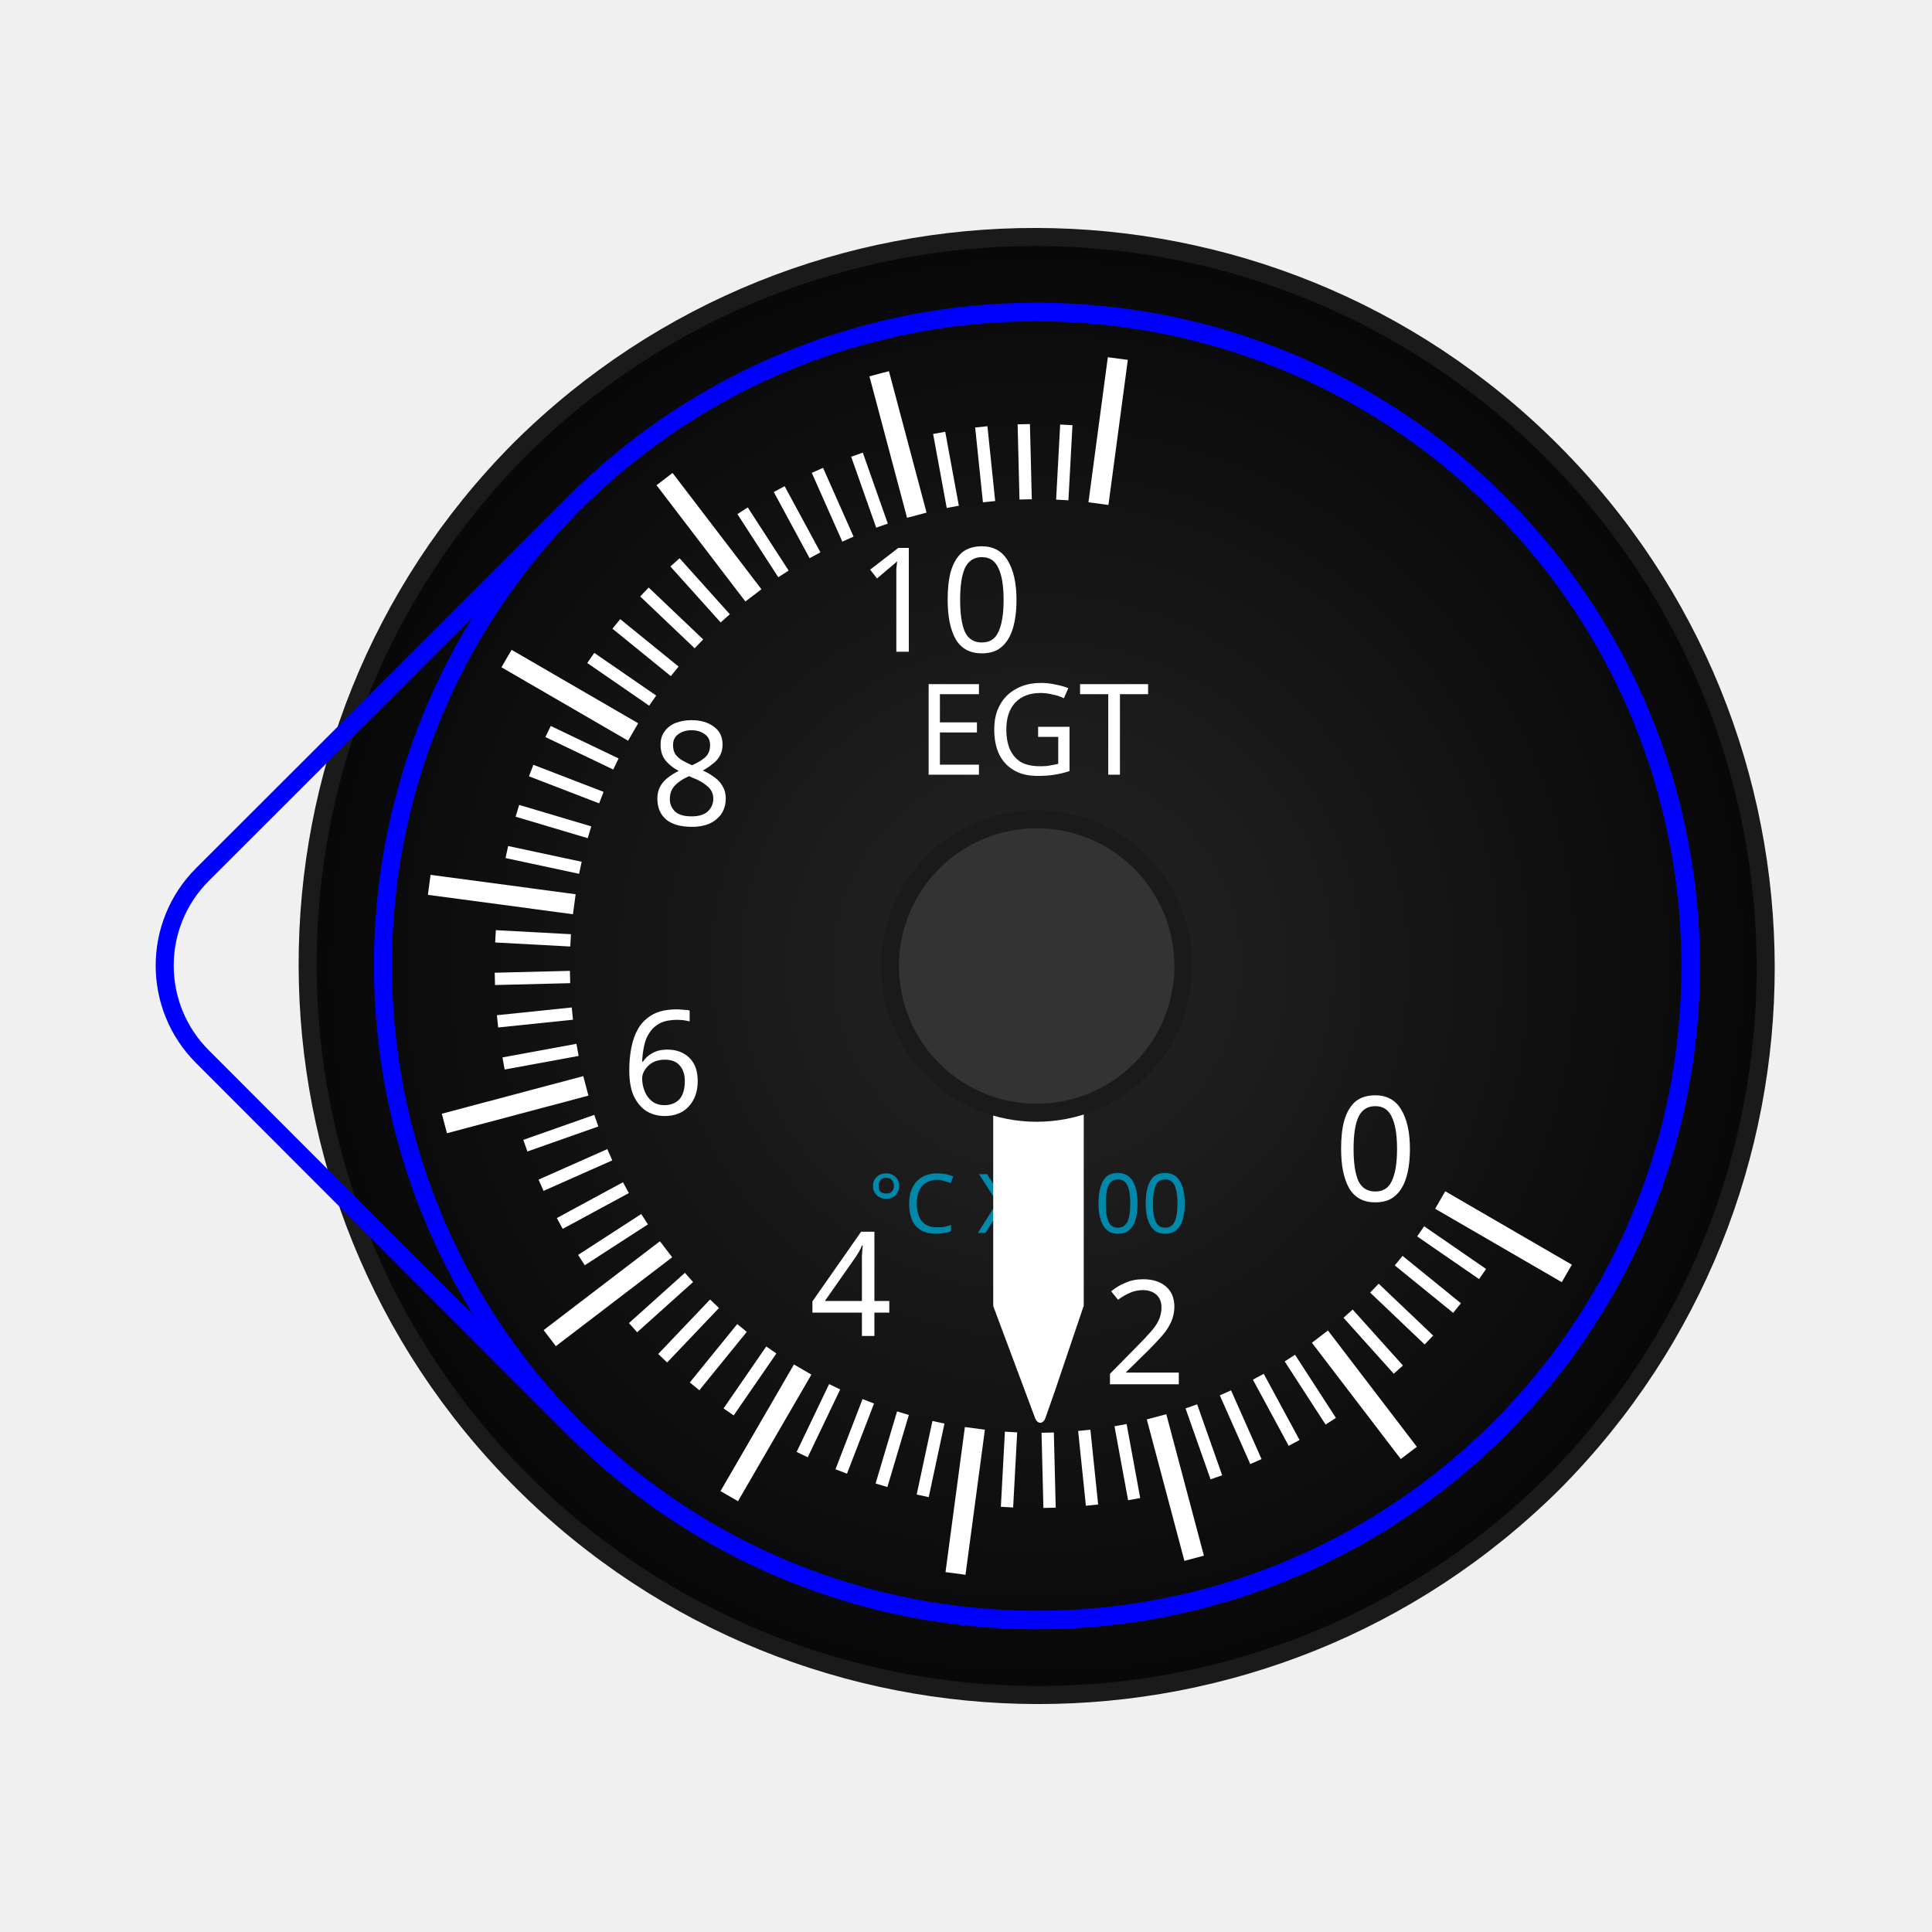
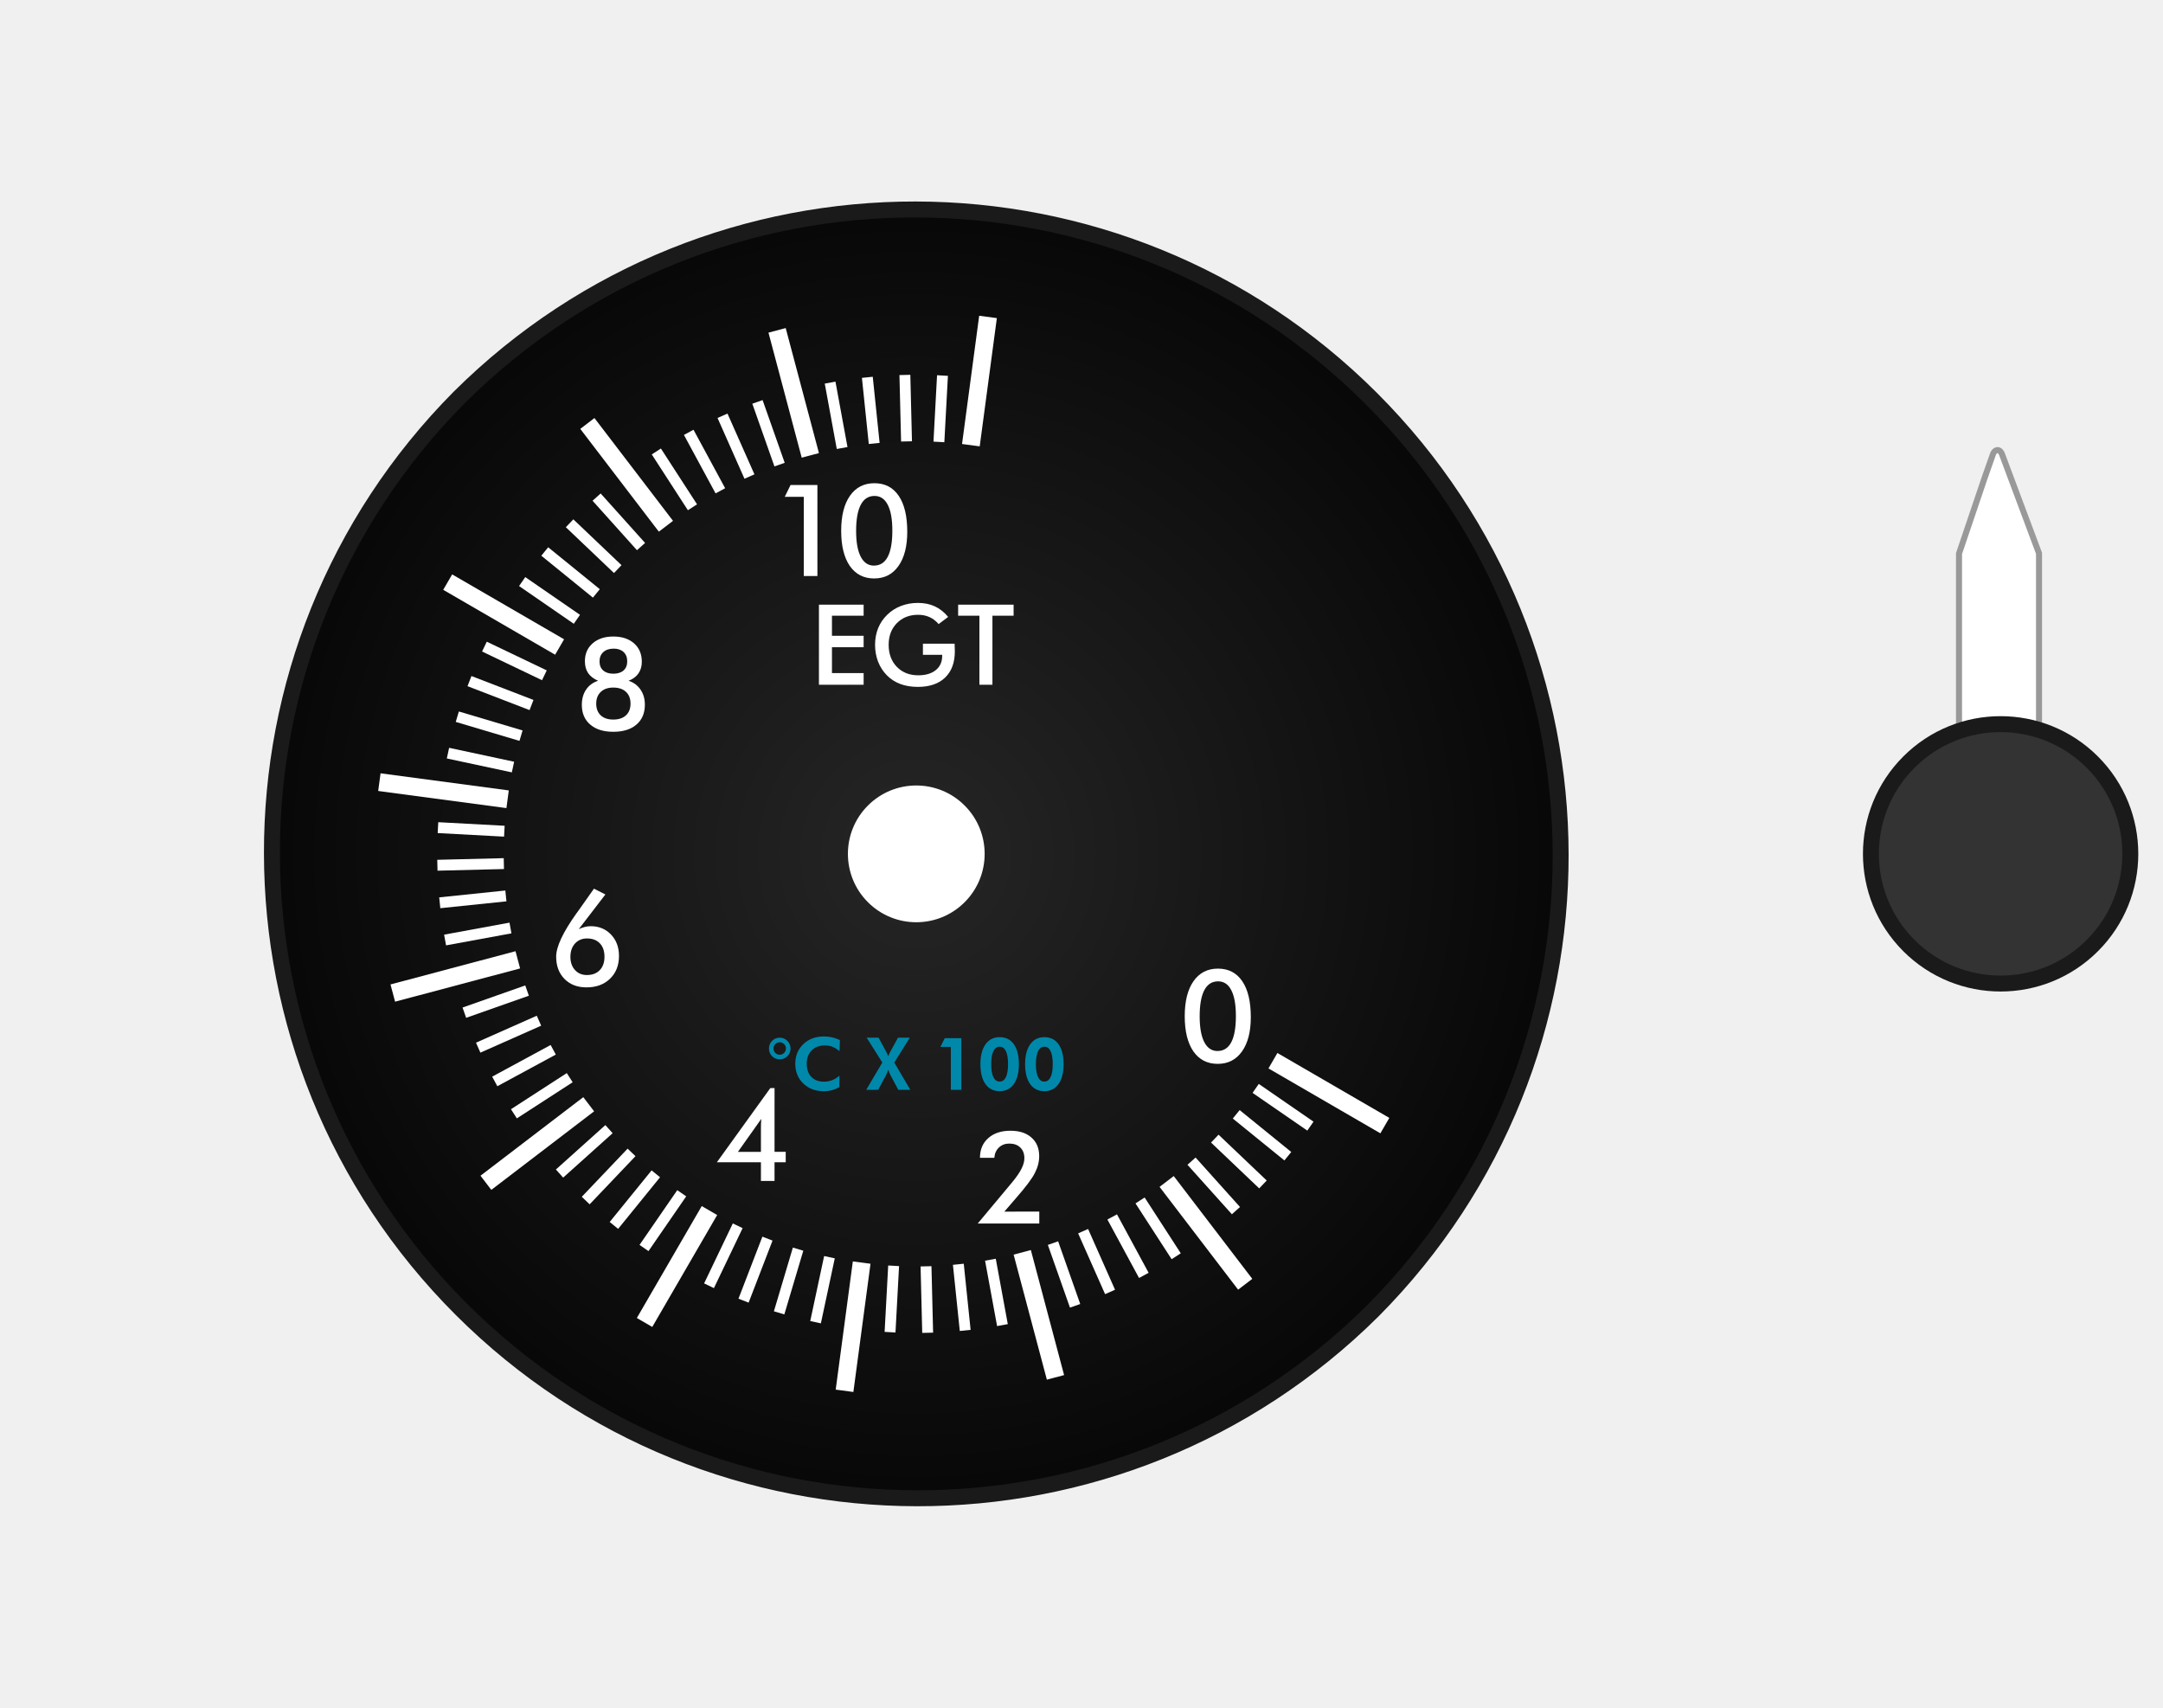
- <svg xmlns="http://www.w3.org/2000/svg" xmlns:xlink="http://www.w3.org/1999/xlink" width="75mm" height="75mm" viewBox="0 0 75 75" version="1.1" id="svg1">
+ <svg xmlns="http://www.w3.org/2000/svg" xmlns:xlink="http://www.w3.org/1999/xlink" width="95mm" height="75mm" viewBox="0 0 95 75" version="1.1" id="svg1">
  <defs id="defs1">
    <radialGradient xlink:href="#linearGradient142" id="radialGradient491" gradientUnits="userSpaceOnUse" gradientTransform="matrix(0.7876298,0.7876298,-0.7876298,0.7876298,1053.703,-311.9939)" cx="-294.098" cy="892.787" fx="-294.098" fy="892.787" r="25.819" />
    <linearGradient id="linearGradient142">
      <stop style="stop-color:#262626;stop-opacity:1;" offset="0" id="stop141" />
      <stop style="stop-color:#070707;stop-opacity:1;" offset="1" id="stop142" />
    </linearGradient>
  </defs>
  <g id="layer1" transform="translate(-78.6339,-122.0513)">
    <g id="g9621">
      <path d="m 98.817,139.491 a 28.37,28.37 0 0 0 40.121,40.121 28.37,28.37 0 0 0 -40.121,-40.121 z" style="font-variation-settings:normal;display:inline;vector-effect:none;fill:url(#radialGradient491);fill-opacity:1;stroke:#1a1a1a;stroke-width:0.7;stroke-linecap:butt;stroke-linejoin:miter;stroke-miterlimit:4;stroke-dasharray:none;stroke-dashoffset:0;stroke-opacity:1;-inkscape-stroke:none;stop-color:#000000" id="path324" />
      <path d="m 116.754,157.428 a 3.003,3.003 0 0 0 4.247,4.247 3.003,3.003 0 0 0 -4.247,-4.247 z" style="font-variation-settings:normal;display:inline;vector-effect:none;fill:#ffffff;fill-opacity:1;stroke:none;stroke-width:0.7;stroke-linecap:butt;stroke-linejoin:miter;stroke-miterlimit:4;stroke-dasharray:none;stroke-dashoffset:0;stroke-opacity:1;-inkscape-stroke:none;stop-color:#000000" id="path9517" />
    </g>
-     <path d="m 86.494,155.998 14.423,-14.408 a 25.4,25.4 0 1 1 -0.01,35.911 L 86.49,163.069 a 5,5 0 0 1 0.004,-7.071 z" style="font-variation-settings:normal;display:inline;vector-effect:none;fill:none;fill-opacity:1;stroke:#0000ff;stroke-width:0.7;stroke-linecap:butt;stroke-linejoin:miter;stroke-miterlimit:4;stroke-dasharray:none;stroke-dashoffset:0;stroke-opacity:1;-inkscape-stroke:none;stop-color:#000000" id="path325" />
-     <path d="m 100.917,141.591 a 25.4,25.4 0 0 0 35.921,35.921 25.4,25.4 0 0 0 -35.921,-35.921 z" style="font-variation-settings:normal;display:inline;vector-effect:none;fill:none;fill-opacity:1;stroke:#0000ff;stroke-width:0.7;stroke-linecap:butt;stroke-linejoin:miter;stroke-miterlimit:4;stroke-dasharray:none;stroke-dashoffset:0;stroke-opacity:1;-inkscape-stroke:none;stop-color:#000000" id="path326" />
-     <text xml:space="preserve" style="font-size:3.203px;line-height:1;font-family:sans-serif;-inkscape-font-specification:'sans-serif, Normal';display:inline;fill:#0088aa;fill-opacity:1;stroke-width:0.265" x="112.352" y="169.913" id="text284-0">
-       <tspan style="font-style:normal;font-variant:normal;font-weight:normal;font-stretch:normal;font-size:3.203px;font-family:'Futura Hv BT';-inkscape-font-specification:'Futura Hv BT';fill:#0088aa;fill-opacity:1;stroke-width:0.265" x="112.352" y="169.913" id="tspan284-9">°C X 100</tspan>
-     </text>
-     <g id="g9515" transform="translate(685.2986,-607.5914)">
-       <path id="path328" style="fill:#ffffff;stroke:none;stroke-width:0.265px;stroke-linecap:butt;stroke-linejoin:miter;stroke-opacity:1" d="m -568.108,780.342 1.629,4.36 c 0.122,0.279 0.333,0.177 0.393,-0.002 l 0.37,-1.053 v 0 l 1.122,-3.316 4e-5,-3.939 10e-6,-4.772 -1.757,-0.914 -1.757,0.926 10e-6,4.772 z" />
-       <path d="m -570.449,763.115 a 5.696,5.696 0 0 0 8.056,8.056 5.696,5.696 0 0 0 -8.056,-8.056 z" style="font-variation-settings:normal;display:inline;vector-effect:none;fill:#333333;fill-opacity:1;stroke:#1a1a1a;stroke-width:0.7;stroke-linecap:butt;stroke-linejoin:miter;stroke-miterlimit:4;stroke-dasharray:none;stroke-dashoffset:0;stroke-opacity:1;-inkscape-stroke:none;stop-color:#000000" id="path329" />
+     <g aria-label="°C X 100" id="text284-0" style="font-size:3.203px;line-height:1;-inkscape-font-specification:'sans-serif, Normal';display:inline;fill:#0088aa;stroke-width:0.265">
+       <path d="m 112.881,167.826 q -0.114,0 -0.195,0.08 -0.08,0.08 -0.08,0.192 0,0.116 0.08,0.195 0.08,0.08 0.195,0.08 0.113,0 0.192,-0.081 0.08,-0.081 0.08,-0.194 0,-0.113 -0.08,-0.192 -0.08,-0.08 -0.192,-0.08 z m 0,-0.202 q 0.197,0 0.335,0.141 0.139,0.139 0.139,0.336 0,0.195 -0.139,0.335 -0.139,0.139 -0.338,0.139 -0.197,0 -0.335,-0.138 -0.136,-0.138 -0.136,-0.336 0,-0.199 0.138,-0.338 0.139,-0.139 0.336,-0.139 z" style="font-family:'Futura Hv BT';-inkscape-font-specification:'Futura Hv BT'" id="path32870" />
+       <path d="m 115.506,168.22 q -0.149,-0.133 -0.305,-0.194 -0.156,-0.062 -0.335,-0.062 -0.366,0 -0.583,0.219 -0.217,0.219 -0.217,0.588 0,0.361 0.202,0.574 0.202,0.211 0.55,0.211 0.199,0 0.369,-0.066 0.17,-0.067 0.316,-0.2 l -0.003,0.502 q -0.156,0.092 -0.328,0.138 -0.17,0.045 -0.36,0.045 -0.547,0 -0.899,-0.339 -0.35,-0.341 -0.35,-0.865 0,-0.522 0.352,-0.862 0.352,-0.339 0.907,-0.339 0.186,0 0.36,0.039 0.174,0.039 0.342,0.12 z" style="font-family:'Futura Hv BT';-inkscape-font-specification:'Futura Hv BT'" id="path32872" />
+       <path d="m 117.547,168.223 q 0.037,0.064 0.059,0.114 0.022,0.049 0.039,0.103 0.02,-0.056 0.045,-0.111 0.025,-0.055 0.061,-0.116 l 0.324,-0.59 h 0.519 l -0.683,1.092 0.705,1.198 h -0.529 l -0.339,-0.635 q -0.031,-0.058 -0.056,-0.12 -0.024,-0.063 -0.044,-0.131 -0.027,0.081 -0.053,0.145 -0.027,0.064 -0.052,0.111 l -0.339,0.63 h -0.525 l 0.707,-1.198 -0.688,-1.092 h 0.522 z" style="font-family:'Futura Hv BT';-inkscape-font-specification:'Futura Hv BT'" id="path32874" />
+       <path d="m 120.395,169.913 v -1.883 h -0.458 l 0.192,-0.385 h 0.727 v 2.268 z" style="font-family:'Futura Hv BT';-inkscape-font-specification:'Futura Hv BT'" id="path32876" />
+       <path d="m 123.385,168.786 q 0,0.56 -0.224,0.874 -0.224,0.314 -0.621,0.314 -0.4,0 -0.624,-0.311 -0.222,-0.313 -0.222,-0.877 0,-0.557 0.224,-0.871 0.225,-0.314 0.622,-0.314 0.402,0 0.622,0.311 0.222,0.31 0.222,0.874 z m -1.217,0.003 q 0,0.369 0.095,0.566 0.095,0.197 0.274,0.197 0.183,0 0.277,-0.195 0.094,-0.195 0.094,-0.574 0,-0.374 -0.094,-0.568 -0.094,-0.194 -0.274,-0.194 -0.181,0 -0.277,0.197 -0.095,0.197 -0.095,0.571 z" style="font-family:'Futura Hv BT';-inkscape-font-specification:'Futura Hv BT'" id="path32878" />
+       <path d="m 125.348,168.786 q 0,0.56 -0.224,0.874 -0.224,0.314 -0.621,0.314 -0.4,0 -0.624,-0.311 -0.222,-0.313 -0.222,-0.877 0,-0.557 0.224,-0.871 0.225,-0.314 0.622,-0.314 0.402,0 0.622,0.311 0.222,0.31 0.222,0.874 z m -1.217,0.003 q 0,0.369 0.095,0.566 0.095,0.197 0.274,0.197 0.183,0 0.277,-0.195 0.094,-0.195 0.094,-0.574 0,-0.374 -0.094,-0.568 -0.094,-0.194 -0.274,-0.194 -0.181,0 -0.277,0.197 -0.095,0.197 -0.095,0.571 z" style="font-family:'Futura Hv BT';-inkscape-font-specification:'Futura Hv BT'" id="path32880" />
    </g>
-     <text xml:space="preserve" style="font-size:4.92px;line-height:1;font-family:sans-serif;-inkscape-font-specification:'sans-serif, Normal';fill:#ffffff;stroke-width:0.265" x="114.199" y="152.124" id="text330">
-       <tspan style="font-style:normal;font-variant:normal;font-weight:normal;font-stretch:normal;font-size:4.92px;font-family:'Futura Md BT';-inkscape-font-specification:'Futura Md BT';fill:#ffffff;stroke-width:0.265" x="114.199" y="152.124" id="tspan330">EGT</tspan>
-     </text>
+     <g id="g9515" transform="translate(726.7855,-607.5914)">
+       <g id="g1" transform="rotate(180,-563.3523,767.1424)">
+         <path id="path328" style="fill:#ffffff;stroke:#999999;stroke-width:0.265px;stroke-linecap:butt;stroke-linejoin:miter;stroke-opacity:1" d="m -568.108,780.342 1.629,4.36 c 0.122,0.279 0.333,0.177 0.393,-0.002 l 0.37,-1.053 v 0 l 1.122,-3.316 4e-5,-3.939 10e-6,-4.772 -1.757,-0.914 -1.757,0.926 10e-6,4.772 z" />
+         <path d="m -570.449,763.115 a 5.696,5.696 0 0 0 8.056,8.056 5.696,5.696 0 0 0 -8.056,-8.056 z" style="font-variation-settings:normal;display:inline;vector-effect:none;fill:#333333;fill-opacity:1;stroke:#1a1a1a;stroke-width:0.7;stroke-linecap:butt;stroke-linejoin:miter;stroke-miterlimit:4;stroke-dasharray:none;stroke-dashoffset:0;stroke-opacity:1;-inkscape-stroke:none;stop-color:#000000" id="path329" />
+       </g>
+     </g>
+     <g aria-label="EGT" id="text330" style="font-size:4.92px;line-height:1;-inkscape-font-specification:'sans-serif, Normal';fill:#ffffff;stroke-width:0.265">
+       <path d="m 114.602,152.124 v -3.517 h 1.963 v 0.485 h -1.391 v 0.882 h 1.391 v 0.502 h -1.391 v 1.136 h 1.391 v 0.512 z" style="font-family:'Futura Md BT';-inkscape-font-specification:'Futura Md BT'" id="path32883" />
+       <path d="m 119.169,150.322 h 1.393 q 0,0.036 0.002,0.101 0.007,0.171 0.007,0.231 0,0.742 -0.425,1.153 -0.425,0.411 -1.199,0.411 -0.432,0 -0.771,-0.127 -0.339,-0.127 -0.593,-0.384 -0.25,-0.255 -0.384,-0.598 -0.132,-0.344 -0.132,-0.735 0,-0.399 0.135,-0.735 0.137,-0.336 0.404,-0.593 0.257,-0.252 0.603,-0.384 0.346,-0.132 0.74,-0.132 0.416,0 0.742,0.151 0.329,0.151 0.586,0.464 l -0.418,0.315 q -0.178,-0.207 -0.401,-0.307 -0.223,-0.101 -0.5,-0.101 -0.572,0 -0.934,0.368 -0.36,0.365 -0.36,0.951 0,0.596 0.36,0.968 0.363,0.37 0.939,0.37 0.49,0 0.771,-0.228 0.281,-0.228 0.281,-0.622 v -0.05 h -0.846 z" style="font-family:'Futura Md BT';-inkscape-font-specification:'Futura Md BT'" id="path32885" />
+       <path d="m 122.222,149.092 v 3.032 h -0.572 v -3.032 h -0.934 v -0.485 h 2.436 v 0.485 z" style="font-family:'Futura Md BT';-inkscape-font-specification:'Futura Md BT'" id="path32887" />
+     </g>
    <rect style="display:inline;vector-effect:none;fill:#ffffff;fill-opacity:1;stroke:none;stroke-width:0.7;stroke-linecap:butt;stroke-linejoin:miter;stroke-miterlimit:4;stroke-dasharray:none;stroke-dashoffset:0;stroke-opacity:1;-inkscape-stroke:none;paint-order:fill markers stroke;stop-color:#000000" id="use338" width="5.682" height="0.783" x="-206.668" y="77.993" transform="matrix(-0.8650603,-0.5016679,-0.5016679,0.8650603,0,0)" />
-     <text xml:space="preserve" style="font-size:5.644px;line-height:1.25;font-family:sans-serif;-inkscape-font-specification:'sans-serif, Normal';display:inline;stroke-width:0.265" x="130.414" y="168.666" id="text347">
-       <tspan id="tspan347" style="font-style:normal;font-variant:normal;font-weight:normal;font-stretch:normal;font-size:5.644px;font-family:'Futura Md BT';-inkscape-font-specification:'Futura Md BT';fill:#ffffff;stroke-width:0.265" x="130.414" y="168.666">0</tspan>
-     </text>
+     <g aria-label="0" id="text347" style="font-size:5.644px;line-height:1.25;-inkscape-font-specification:'sans-serif, Normal';display:inline;stroke-width:0.265">
+       <path d="m 133.57,166.723 q 0,0.962 -0.389,1.508 -0.386,0.543 -1.064,0.543 -0.686,0 -1.069,-0.548 -0.38,-0.551 -0.38,-1.546 0,-0.987 0.386,-1.538 0.386,-0.551 1.072,-0.551 0.695,0 1.069,0.554 0.375,0.551 0.375,1.579 z m -1.463,1.486 q 0.402,0 0.604,-0.383 0.204,-0.386 0.204,-1.152 0,-0.744 -0.201,-1.133 -0.198,-0.391 -0.582,-0.391 -0.4,0 -0.604,0.389 -0.204,0.389 -0.204,1.147 0,0.736 0.201,1.13 0.204,0.394 0.582,0.394 z" style="font-family:'Futura Md BT';-inkscape-font-specification:'Futura Md BT';fill:#ffffff" id="path32890" />
+     </g>
    <rect style="display:inline;vector-effect:none;fill:#ffffff;fill-opacity:1;stroke:none;stroke-width:0.7;stroke-linecap:butt;stroke-linejoin:miter;stroke-miterlimit:4;stroke-dasharray:none;stroke-dashoffset:0;stroke-opacity:1;-inkscape-stroke:none;paint-order:fill markers stroke;stop-color:#000000" id="use349" width="5.682" height="0.783" x="-208.531" y="-74.28" transform="matrix(-0.2569572,-0.9664228,-0.9664228,0.2569572,0,0)" />
    <rect style="display:inline;vector-effect:none;fill:#ffffff;fill-opacity:1;stroke:none;stroke-width:0.7;stroke-linecap:butt;stroke-linejoin:miter;stroke-miterlimit:4;stroke-dasharray:none;stroke-dashoffset:0;stroke-opacity:1;-inkscape-stroke:none;paint-order:fill markers stroke;stop-color:#000000" id="use350" width="5.682" height="0.783" x="-102.175" y="-183.27" transform="matrix(0.5016679,-0.8650603,-0.8650603,-0.5016679,0,0)" />
    <rect style="display:inline;vector-effect:none;fill:#ffffff;fill-opacity:1;stroke:none;stroke-width:0.7;stroke-linecap:butt;stroke-linejoin:miter;stroke-miterlimit:4;stroke-dasharray:none;stroke-dashoffset:0;stroke-opacity:1;-inkscape-stroke:none;paint-order:fill markers stroke;stop-color:#000000" id="use351" width="5.682" height="0.783" x="50.097" y="-185.132" transform="matrix(0.9664228,-0.2569572,-0.2569572,-0.9664228,0,0)" />
    <rect style="display:inline;vector-effect:none;fill:#ffffff;fill-opacity:1;stroke:none;stroke-width:0.7;stroke-linecap:butt;stroke-linejoin:miter;stroke-miterlimit:4;stroke-dasharray:none;stroke-dashoffset:0;stroke-opacity:1;-inkscape-stroke:none;paint-order:fill markers stroke;stop-color:#000000" id="use352" width="5.682" height="0.783" x="159.087" y="-78.776" transform="matrix(0.8650603,0.5016679,0.5016679,-0.8650603,0,0)" />
    <rect style="display:inline;vector-effect:none;fill:#ffffff;fill-opacity:1;stroke:none;stroke-width:0.7;stroke-linecap:butt;stroke-linejoin:miter;stroke-miterlimit:4;stroke-dasharray:none;stroke-dashoffset:0;stroke-opacity:1;-inkscape-stroke:none;paint-order:fill markers stroke;stop-color:#000000" id="use353" width="5.682" height="0.783" x="160.95" y="73.496" transform="matrix(0.2569572,0.9664228,0.9664228,-0.2569572,0,0)" />
-     <text xml:space="preserve" style="font-size:5.644px;line-height:1.25;font-family:sans-serif;-inkscape-font-specification:'sans-serif, Normal';display:inline;stroke-width:0.265" x="121.457" y="175.786" id="text354">
-       <tspan id="tspan354" style="font-style:normal;font-variant:normal;font-weight:normal;font-stretch:normal;font-size:5.644px;font-family:'Futura Md BT';-inkscape-font-specification:'Futura Md BT';fill:#ffffff;stroke-width:0.265" x="121.457" y="175.786">2</tspan>
-     </text>
-     <text xml:space="preserve" style="font-size:5.644px;line-height:1.25;font-family:sans-serif;-inkscape-font-specification:'sans-serif, Normal';display:inline;stroke-width:0.265" x="110.045" y="173.915" id="text355">
-       <tspan id="tspan355" style="font-style:normal;font-variant:normal;font-weight:normal;font-stretch:normal;font-size:5.644px;font-family:'Futura Md BT';-inkscape-font-specification:'Futura Md BT';fill:#ffffff;stroke-width:0.265" x="110.045" y="173.915">4</tspan>
-     </text>
-     <text xml:space="preserve" style="font-size:5.644px;line-height:1.25;font-family:sans-serif;-inkscape-font-specification:'sans-serif, Normal';display:inline;stroke-width:0.265" x="102.749" y="165.309" id="text356">
-       <tspan id="tspan356" style="font-style:normal;font-variant:normal;font-weight:normal;font-stretch:normal;font-size:5.644px;font-family:'Futura Md BT';-inkscape-font-specification:'Futura Md BT';fill:#ffffff;stroke-width:0.265" x="102.749" y="165.309">6</tspan>
-     </text>
-     <text xml:space="preserve" style="font-size:5.644px;line-height:1.25;font-family:sans-serif;-inkscape-font-specification:'sans-serif, Normal';display:inline;stroke-width:0.265" x="103.871" y="154.084" id="text357">
-       <tspan id="tspan357" style="font-style:normal;font-variant:normal;font-weight:normal;font-stretch:normal;font-size:5.644px;font-family:'Futura Md BT';-inkscape-font-specification:'Futura Md BT';fill:#ffffff;stroke-width:0.265" x="103.871" y="154.084">8</tspan>
-     </text>
-     <text xml:space="preserve" style="font-size:5.644px;line-height:1.25;font-family:sans-serif;-inkscape-font-specification:'sans-serif, Normal';display:inline;stroke-width:0.265" x="111.916" y="147.348" id="text358">
-       <tspan id="tspan358" style="font-style:normal;font-variant:normal;font-weight:normal;font-stretch:normal;font-size:5.644px;font-family:'Futura Md BT';-inkscape-font-specification:'Futura Md BT';fill:#ffffff;stroke-width:0.265" x="111.916" y="147.348">10</tspan>
-     </text>
+     <g aria-label="2" id="text354" style="font-size:5.644px;line-height:1.25;-inkscape-font-specification:'sans-serif, Normal';display:inline;stroke-width:0.265">
+       <path d="m 124.28,175.262 v 0.524 h -2.704 l 1.508,-1.805 q 0.281,-0.339 0.411,-0.595 0.13,-0.256 0.13,-0.466 0,-0.3 -0.179,-0.471 -0.176,-0.174 -0.485,-0.174 -0.276,0 -0.455,0.174 -0.179,0.171 -0.201,0.452 h -0.631 q 0,-0.543 0.364,-0.865 0.364,-0.325 0.978,-0.325 0.584,0 0.921,0.3 0.339,0.3 0.339,0.819 0,0.369 -0.196,0.747 -0.193,0.375 -0.821,1.091 l -0.513,0.595 z" style="font-family:'Futura Md BT';-inkscape-font-specification:'Futura Md BT';fill:#ffffff" id="path32893" />
+     </g>
+     <g aria-label="4" id="text355" style="font-size:5.644px;line-height:1.25;-inkscape-font-specification:'sans-serif, Normal';display:inline;stroke-width:0.265">
+       <path d="m 112.071,171.189 -1.028,1.45 h 1.011 v -1.05 q 0,-0.083 0.003,-0.185 0.006,-0.102 0.014,-0.215 z m -0.017,2.726 v -0.819 h -1.935 l 2.348,-3.258 h 0.185 v 2.8 h 0.491 v 0.458 h -0.491 v 0.819 z" style="font-family:'Futura Md BT';-inkscape-font-specification:'Futura Md BT';fill:#ffffff" id="path32896" />
+     </g>
+     <g aria-label="6" id="text356" style="font-size:5.644px;line-height:1.25;-inkscape-font-specification:'sans-serif, Normal';display:inline;stroke-width:0.265">
+       <path d="m 103.686,164.071 q 0,0.361 0.201,0.582 0.201,0.22 0.521,0.22 0.361,0 0.568,-0.215 0.207,-0.215 0.207,-0.587 0,-0.378 -0.204,-0.59 -0.204,-0.215 -0.565,-0.215 -0.322,0 -0.526,0.223 -0.201,0.223 -0.201,0.582 z m 0.367,-1.213 q 0.135,-0.063 0.265,-0.097 0.132,-0.033 0.262,-0.033 0.54,0 0.89,0.367 0.35,0.367 0.35,0.937 0,0.623 -0.394,1.003 -0.391,0.38 -1.034,0.38 -0.601,0 -0.967,-0.372 -0.364,-0.372 -0.364,-0.978 0,-0.648 0.882,-1.888 l 0.072,-0.097 0.706,-1 0.502,0.254 z" style="font-family:'Futura Md BT';-inkscape-font-specification:'Futura Md BT';fill:#ffffff" id="path32899" />
+     </g>
+     <g aria-label="8" id="text357" style="font-size:5.644px;line-height:1.25;-inkscape-font-specification:'sans-serif, Normal';display:inline;stroke-width:0.265">
+       <path d="m 104.905,151.95 q -0.3,-0.13 -0.441,-0.339 -0.141,-0.209 -0.141,-0.524 0,-0.485 0.342,-0.783 0.342,-0.298 0.904,-0.298 0.576,0 0.915,0.303 0.339,0.3 0.339,0.805 0,0.298 -0.149,0.513 -0.146,0.212 -0.433,0.322 0.336,0.11 0.526,0.391 0.19,0.278 0.19,0.659 0,0.557 -0.369,0.874 -0.367,0.317 -1.02,0.317 -0.642,0 -1.011,-0.317 -0.369,-0.317 -0.369,-0.863 0,-0.397 0.187,-0.672 0.187,-0.278 0.529,-0.389 z m 0.678,-1.411 q -0.287,0 -0.452,0.152 -0.165,0.149 -0.165,0.408 0,0.254 0.16,0.397 0.163,0.143 0.444,0.143 0.289,0 0.449,-0.141 0.163,-0.143 0.163,-0.4 0,-0.262 -0.16,-0.411 -0.16,-0.149 -0.438,-0.149 z m -0.014,3.114 q 0.356,0 0.557,-0.185 0.201,-0.187 0.201,-0.515 0,-0.331 -0.201,-0.518 -0.201,-0.187 -0.557,-0.187 -0.347,0 -0.548,0.19 -0.201,0.19 -0.201,0.515 0,0.328 0.198,0.515 0.198,0.185 0.551,0.185 z" style="font-family:'Futura Md BT';-inkscape-font-specification:'Futura Md BT';fill:#ffffff" id="path32902" />
+     </g>
+     <g aria-label="10" id="text358" style="font-size:5.644px;line-height:1.25;-inkscape-font-specification:'sans-serif, Normal';display:inline;stroke-width:0.265">
+       <path d="m 113.936,147.348 v -3.478 h -0.835 l 0.254,-0.518 h 1.18 v 3.996 z" style="font-family:'Futura Md BT';-inkscape-font-specification:'Futura Md BT';fill:#ffffff" id="path32905" />
+       <path d="m 118.481,145.405 q 0,0.962 -0.389,1.508 -0.386,0.543 -1.064,0.543 -0.686,0 -1.069,-0.548 -0.38,-0.551 -0.38,-1.546 0,-0.987 0.386,-1.538 0.386,-0.551 1.072,-0.551 0.695,0 1.069,0.554 0.375,0.551 0.375,1.579 z m -1.463,1.486 q 0.402,0 0.604,-0.383 0.204,-0.386 0.204,-1.152 0,-0.744 -0.201,-1.133 -0.198,-0.391 -0.582,-0.391 -0.4,0 -0.604,0.389 -0.204,0.389 -0.204,1.147 0,0.736 0.201,1.13 0.204,0.394 0.582,0.394 z" style="font-family:'Futura Md BT';-inkscape-font-specification:'Futura Md BT';fill:#ffffff" id="path32907" />
+     </g>
    <rect style="display:inline;vector-effect:none;fill:#ffffff;fill-opacity:1;stroke:none;stroke-width:0.7;stroke-linecap:butt;stroke-linejoin:miter;stroke-miterlimit:4;stroke-dasharray:none;stroke-dashoffset:0;stroke-opacity:1;-inkscape-stroke:none;paint-order:fill markers stroke;stop-color:#000000" id="use359" width="5.682" height="0.783" x="-222.744" y="2.042" transform="matrix(-0.6072315,-0.794525,-0.794525,0.6072315,0,0)" />
    <rect style="display:inline;vector-effect:none;fill:#ffffff;fill-opacity:1;stroke:none;stroke-width:0.7;stroke-linecap:butt;stroke-linejoin:miter;stroke-miterlimit:4;stroke-dasharray:none;stroke-dashoffset:0;stroke-opacity:1;-inkscape-stroke:none;paint-order:fill markers stroke;stop-color:#000000" id="use360" width="5.682" height="0.783" x="-166.193" y="-139.352" transform="matrix(0.1324365,-0.9911915,-0.9911915,-0.1324365,0,0)" />
    <rect style="display:inline;vector-effect:none;fill:#ffffff;fill-opacity:1;stroke:none;stroke-width:0.7;stroke-linecap:butt;stroke-linejoin:miter;stroke-miterlimit:4;stroke-dasharray:none;stroke-dashoffset:0;stroke-opacity:1;-inkscape-stroke:none;paint-order:fill markers stroke;stop-color:#000000" id="use361" width="5.682" height="0.783" x="-26.224" y="-199.345" transform="matrix(0.794525,-0.6072315,-0.6072315,-0.794525,0,0)" />
    <rect style="display:inline;vector-effect:none;fill:#ffffff;fill-opacity:1;stroke:none;stroke-width:0.7;stroke-linecap:butt;stroke-linejoin:miter;stroke-miterlimit:4;stroke-dasharray:none;stroke-dashoffset:0;stroke-opacity:1;-inkscape-stroke:none;paint-order:fill markers stroke;stop-color:#000000" id="use362" width="5.682" height="0.783" x="115.17" y="-142.794" transform="matrix(0.9911915,0.1324365,0.1324365,-0.9911915,0,0)" />
    <rect style="display:inline;vector-effect:none;fill:#ffffff;fill-opacity:1;stroke:none;stroke-width:0.7;stroke-linecap:butt;stroke-linejoin:miter;stroke-miterlimit:4;stroke-dasharray:none;stroke-dashoffset:0;stroke-opacity:1;-inkscape-stroke:none;paint-order:fill markers stroke;stop-color:#000000" id="use363" width="5.682" height="0.783" x="175.163" y="-2.825" transform="matrix(0.6072315,0.794525,0.794525,-0.6072315,0,0)" />
    <rect style="display:inline;vector-effect:none;fill:#ffffff;fill-opacity:1;stroke:none;stroke-width:0.7;stroke-linecap:butt;stroke-linejoin:miter;stroke-miterlimit:4;stroke-dasharray:none;stroke-dashoffset:0;stroke-opacity:1;-inkscape-stroke:none;paint-order:fill markers stroke;stop-color:#000000" id="use364" width="5.682" height="0.783" x="118.612" y="138.569" transform="matrix(-0.1324365,0.9911915,0.9911915,0.1324365,0,0)" />
    <rect style="display:inline;vector-effect:none;fill:#ffffff;fill-opacity:1;stroke:none;stroke-width:0.392;stroke-linecap:butt;stroke-linejoin:miter;stroke-miterlimit:4;stroke-dasharray:none;stroke-dashoffset:0;stroke-opacity:1;-inkscape-stroke:none;paint-order:fill markers stroke;stop-color:#000000" id="use358" width="2.92" height="0.478" x="206.651" y="-64.154" transform="matrix(0.8233345,0.5675565,0.5688685,-0.8224285,0,0)" />
    <rect style="display:inline;vector-effect:none;fill:#ffffff;fill-opacity:1;stroke:none;stroke-width:0.392;stroke-linecap:butt;stroke-linejoin:miter;stroke-miterlimit:4;stroke-dasharray:none;stroke-dashoffset:0;stroke-opacity:1;-inkscape-stroke:none;paint-order:fill markers stroke;stop-color:#000000" id="rect408" width="2.92" height="0.478" x="211.059" y="-49.173" transform="matrix(0.7762665,0.6304049,0.6316419,-0.7752603,0,0)" />
    <rect style="display:inline;vector-effect:none;fill:#ffffff;fill-opacity:1;stroke:none;stroke-width:0.392;stroke-linecap:butt;stroke-linejoin:miter;stroke-miterlimit:4;stroke-dasharray:none;stroke-dashoffset:0;stroke-opacity:1;-inkscape-stroke:none;paint-order:fill markers stroke;stop-color:#000000" id="rect409" width="2.92" height="0.478" x="214.278" y="-33.891" transform="matrix(0.7244125,0.6893668,0.6905209,-0.7233124,0,0)" />
    <rect style="display:inline;vector-effect:none;fill:#ffffff;fill-opacity:1;stroke:none;stroke-width:0.392;stroke-linecap:butt;stroke-linejoin:miter;stroke-miterlimit:4;stroke-dasharray:none;stroke-dashoffset:0;stroke-opacity:1;-inkscape-stroke:none;paint-order:fill markers stroke;stop-color:#000000" id="rect410" width="2.92" height="0.478" x="216.287" y="-18.401" transform="matrix(0.6680923,0.7440784,0.7451427,-0.666905,0,0)" />
    <rect style="display:inline;vector-effect:none;fill:#ffffff;fill-opacity:1;stroke:none;stroke-width:0.392;stroke-linecap:butt;stroke-linejoin:miter;stroke-miterlimit:4;stroke-dasharray:none;stroke-dashoffset:0;stroke-opacity:1;-inkscape-stroke:none;paint-order:fill markers stroke;stop-color:#000000" id="rect411" width="2.92" height="0.478" x="216.636" y="12.818" transform="matrix(0.5434674,0.8394303,0.8402957,-0.5421283,0,0)" />
    <rect style="display:inline;vector-effect:none;fill:#ffffff;fill-opacity:1;stroke:none;stroke-width:0.392;stroke-linecap:butt;stroke-linejoin:miter;stroke-miterlimit:4;stroke-dasharray:none;stroke-dashoffset:0;stroke-opacity:1;-inkscape-stroke:none;paint-order:fill markers stroke;stop-color:#000000" id="rect412" width="2.92" height="0.478" x="214.973" y="28.355" transform="matrix(0.4759312,0.8794825,0.8802403,-0.4745283,0,0)" />
    <rect style="display:inline;vector-effect:none;fill:#ffffff;fill-opacity:1;stroke:none;stroke-width:0.392;stroke-linecap:butt;stroke-linejoin:miter;stroke-miterlimit:4;stroke-dasharray:none;stroke-dashoffset:0;stroke-opacity:1;-inkscape-stroke:none;paint-order:fill markers stroke;stop-color:#000000" id="rect413" width="2.92" height="0.478" x="212.096" y="43.716" transform="matrix(0.4054606,0.9141125,0.9147578,-0.4040026,0,0)" />
    <rect style="display:inline;vector-effect:none;fill:#ffffff;fill-opacity:1;stroke:none;stroke-width:0.392;stroke-linecap:butt;stroke-linejoin:miter;stroke-miterlimit:4;stroke-dasharray:none;stroke-dashoffset:0;stroke-opacity:1;-inkscape-stroke:none;paint-order:fill markers stroke;stop-color:#000000" id="rect414" width="2.92" height="0.478" x="208.024" y="58.805" transform="matrix(0.3324903,0.9431067,0.9436356,-0.3309861,0,0)" />
    <rect style="display:inline;vector-effect:none;fill:#ffffff;fill-opacity:1;stroke:none;stroke-width:0.392;stroke-linecap:butt;stroke-linejoin:miter;stroke-miterlimit:4;stroke-dasharray:none;stroke-dashoffset:0;stroke-opacity:1;-inkscape-stroke:none;paint-order:fill markers stroke;stop-color:#000000" id="rect415" width="2.92" height="0.478" x="196.399" y="87.8" transform="matrix(0.1808624,0.9835084,0.9837955,-0.179294,0,0)" />
    <rect style="display:inline;vector-effect:none;fill:#ffffff;fill-opacity:1;stroke:none;stroke-width:0.392;stroke-linecap:butt;stroke-linejoin:miter;stroke-miterlimit:4;stroke-dasharray:none;stroke-dashoffset:0;stroke-opacity:1;-inkscape-stroke:none;paint-order:fill markers stroke;stop-color:#000000" id="rect416" width="2.92" height="0.478" x="188.918" y="101.527" transform="matrix(0.1031396,0.9946669,0.9948301,-0.1015536,0,0)" />
    <rect style="display:inline;vector-effect:none;fill:#ffffff;fill-opacity:1;stroke:none;stroke-width:0.392;stroke-linecap:butt;stroke-linejoin:miter;stroke-miterlimit:4;stroke-dasharray:none;stroke-dashoffset:0;stroke-opacity:1;-inkscape-stroke:none;paint-order:fill markers stroke;stop-color:#000000" id="rect417" width="2.92" height="0.478" x="180.384" y="114.627" transform="matrix(0.02478104,0.9996929,0.9997311,-0.02318709,0,0)" />
    <rect style="display:inline;vector-effect:none;fill:#ffffff;fill-opacity:1;stroke:none;stroke-width:0.392;stroke-linecap:butt;stroke-linejoin:miter;stroke-miterlimit:4;stroke-dasharray:none;stroke-dashoffset:0;stroke-opacity:1;-inkscape-stroke:none;paint-order:fill markers stroke;stop-color:#000000" id="rect418" width="2.92" height="0.478" x="170.849" y="127.018" transform="matrix(-0.05373035,0.9985555,0.9984685,0.05532239,0,0)" />
    <rect style="display:inline;vector-effect:none;fill:#ffffff;fill-opacity:1;stroke:none;stroke-width:0.392;stroke-linecap:butt;stroke-linejoin:miter;stroke-miterlimit:4;stroke-dasharray:none;stroke-dashoffset:0;stroke-opacity:1;-inkscape-stroke:none;paint-order:fill markers stroke;stop-color:#000000" id="rect419" width="2.92" height="0.478" x="149.02" y="149.375" transform="matrix(-0.2092773,0.9778563,0.9775214,0.2108362,0,0)" />
    <rect style="display:inline;vector-effect:none;fill:#ffffff;fill-opacity:1;stroke:none;stroke-width:0.392;stroke-linecap:butt;stroke-linejoin:miter;stroke-miterlimit:4;stroke-dasharray:none;stroke-dashoffset:0;stroke-opacity:1;-inkscape-stroke:none;paint-order:fill markers stroke;stop-color:#000000" id="rect420" width="2.92" height="0.478" x="136.86" y="159.203" transform="matrix(-0.2853539,0.9584222,0.957966,0.2868817,0,0)" />
    <rect style="display:inline;vector-effect:none;fill:#ffffff;fill-opacity:1;stroke:none;stroke-width:0.392;stroke-linecap:butt;stroke-linejoin:miter;stroke-miterlimit:4;stroke-dasharray:none;stroke-dashoffset:0;stroke-opacity:1;-inkscape-stroke:none;paint-order:fill markers stroke;stop-color:#000000" id="rect421" width="2.92" height="0.478" x="123.967" y="168.048" transform="matrix(-0.3596712,0.9330791,0.9325045,0.3611585,0,0)" />
    <rect style="display:inline;vector-effect:none;fill:#ffffff;fill-opacity:1;stroke:none;stroke-width:0.392;stroke-linecap:butt;stroke-linejoin:miter;stroke-miterlimit:4;stroke-dasharray:none;stroke-dashoffset:0;stroke-opacity:1;-inkscape-stroke:none;paint-order:fill markers stroke;stop-color:#000000" id="rect422" width="2.92" height="0.478" x="110.423" y="175.855" transform="matrix(-0.431771,0.9019833,0.9012937,0.4332086,0,0)" />
    <rect style="display:inline;vector-effect:none;fill:#ffffff;fill-opacity:1;stroke:none;stroke-width:0.392;stroke-linecap:butt;stroke-linejoin:miter;stroke-miterlimit:4;stroke-dasharray:none;stroke-dashoffset:0;stroke-opacity:1;-inkscape-stroke:none;paint-order:fill markers stroke;stop-color:#000000" id="rect423" width="2.92" height="0.478" x="81.713" y="188.17" transform="matrix(-0.5675565,0.8233345,0.8224285,0.5688685,0,0)" />
    <rect style="display:inline;vector-effect:none;fill:#ffffff;fill-opacity:1;stroke:none;stroke-width:0.392;stroke-linecap:butt;stroke-linejoin:miter;stroke-miterlimit:4;stroke-dasharray:none;stroke-dashoffset:0;stroke-opacity:1;-inkscape-stroke:none;paint-order:fill markers stroke;stop-color:#000000" id="rect424" width="2.92" height="0.478" x="66.725" y="192.602" transform="matrix(-0.6304049,0.7762665,0.7752603,0.6316418,0,0)" />
    <rect style="display:inline;vector-effect:none;fill:#ffffff;fill-opacity:1;stroke:none;stroke-width:0.392;stroke-linecap:butt;stroke-linejoin:miter;stroke-miterlimit:4;stroke-dasharray:none;stroke-dashoffset:0;stroke-opacity:1;-inkscape-stroke:none;paint-order:fill markers stroke;stop-color:#000000" id="rect425" width="2.92" height="0.478" x="51.437" y="195.846" transform="matrix(-0.6893668,0.7244125,0.7233124,0.6905209,0,0)" />
    <rect style="display:inline;vector-effect:none;fill:#ffffff;fill-opacity:1;stroke:none;stroke-width:0.392;stroke-linecap:butt;stroke-linejoin:miter;stroke-miterlimit:4;stroke-dasharray:none;stroke-dashoffset:0;stroke-opacity:1;-inkscape-stroke:none;paint-order:fill markers stroke;stop-color:#000000" id="rect426" width="2.92" height="0.478" x="35.944" y="197.88" transform="matrix(-0.7440784,0.6680923,0.666905,0.7451427,0,0)" />
    <rect style="display:inline;vector-effect:none;fill:#ffffff;fill-opacity:1;stroke:none;stroke-width:0.392;stroke-linecap:butt;stroke-linejoin:miter;stroke-miterlimit:4;stroke-dasharray:none;stroke-dashoffset:0;stroke-opacity:1;-inkscape-stroke:none;paint-order:fill markers stroke;stop-color:#000000" id="rect427" width="2.92" height="0.478" x="4.724" y="198.278" transform="matrix(-0.8394303,0.5434674,0.5421283,0.8402957,0,0)" />
    <rect style="display:inline;vector-effect:none;fill:#ffffff;fill-opacity:1;stroke:none;stroke-width:0.392;stroke-linecap:butt;stroke-linejoin:miter;stroke-miterlimit:4;stroke-dasharray:none;stroke-dashoffset:0;stroke-opacity:1;-inkscape-stroke:none;paint-order:fill markers stroke;stop-color:#000000" id="rect428" width="2.92" height="0.478" x="-10.81" y="196.64" transform="matrix(-0.8794825,0.4759312,0.4745283,0.8802402,0,0)" />
    <rect style="display:inline;vector-effect:none;fill:#ffffff;fill-opacity:1;stroke:none;stroke-width:0.392;stroke-linecap:butt;stroke-linejoin:miter;stroke-miterlimit:4;stroke-dasharray:none;stroke-dashoffset:0;stroke-opacity:1;-inkscape-stroke:none;paint-order:fill markers stroke;stop-color:#000000" id="rect429" width="2.92" height="0.478" x="-26.166" y="193.788" transform="matrix(-0.9141125,0.4054606,0.4040026,0.9147578,0,0)" />
    <rect style="display:inline;vector-effect:none;fill:#ffffff;fill-opacity:1;stroke:none;stroke-width:0.392;stroke-linecap:butt;stroke-linejoin:miter;stroke-miterlimit:4;stroke-dasharray:none;stroke-dashoffset:0;stroke-opacity:1;-inkscape-stroke:none;paint-order:fill markers stroke;stop-color:#000000" id="rect430" width="2.92" height="0.478" x="-41.249" y="189.739" transform="matrix(-0.9431067,0.3324903,0.3309862,0.9436356,0,0)" />
    <rect style="display:inline;vector-effect:none;fill:#ffffff;fill-opacity:1;stroke:none;stroke-width:0.392;stroke-linecap:butt;stroke-linejoin:miter;stroke-miterlimit:4;stroke-dasharray:none;stroke-dashoffset:0;stroke-opacity:1;-inkscape-stroke:none;paint-order:fill markers stroke;stop-color:#000000" id="rect431" width="2.92" height="0.478" x="-70.226" y="178.16" transform="matrix(-0.9835084,0.1808624,0.179294,0.9837955,0,0)" />
    <rect style="display:inline;vector-effect:none;fill:#ffffff;fill-opacity:1;stroke:none;stroke-width:0.392;stroke-linecap:butt;stroke-linejoin:miter;stroke-miterlimit:4;stroke-dasharray:none;stroke-dashoffset:0;stroke-opacity:1;-inkscape-stroke:none;paint-order:fill markers stroke;stop-color:#000000" id="rect432" width="2.92" height="0.478" x="-83.941" y="170.701" transform="matrix(-0.9946669,0.1031396,0.1015536,0.9948301,0,0)" />
    <rect style="display:inline;vector-effect:none;fill:#ffffff;fill-opacity:1;stroke:none;stroke-width:0.392;stroke-linecap:butt;stroke-linejoin:miter;stroke-miterlimit:4;stroke-dasharray:none;stroke-dashoffset:0;stroke-opacity:1;-inkscape-stroke:none;paint-order:fill markers stroke;stop-color:#000000" id="rect433" width="2.92" height="0.478" x="-97.027" y="162.188" transform="matrix(-0.9996929,0.02478104,0.02318711,0.9997311,0,0)" />
    <rect style="display:inline;vector-effect:none;fill:#ffffff;fill-opacity:1;stroke:none;stroke-width:0.392;stroke-linecap:butt;stroke-linejoin:miter;stroke-miterlimit:4;stroke-dasharray:none;stroke-dashoffset:0;stroke-opacity:1;-inkscape-stroke:none;paint-order:fill markers stroke;stop-color:#000000" id="rect434" width="2.92" height="0.478" x="-109.403" y="152.673" transform="matrix(-0.9985555,-0.05373035,-0.05532237,0.9984685,0,0)" />
    <rect style="display:inline;vector-effect:none;fill:#ffffff;fill-opacity:1;stroke:none;stroke-width:0.392;stroke-linecap:butt;stroke-linejoin:miter;stroke-miterlimit:4;stroke-dasharray:none;stroke-dashoffset:0;stroke-opacity:1;-inkscape-stroke:none;paint-order:fill markers stroke;stop-color:#000000" id="rect435" width="2.92" height="0.478" x="-131.726" y="130.88" transform="matrix(-0.9778563,-0.2092773,-0.2108362,0.9775214,0,0)" />
    <rect style="display:inline;vector-effect:none;fill:#ffffff;fill-opacity:1;stroke:none;stroke-width:0.392;stroke-linecap:butt;stroke-linejoin:miter;stroke-miterlimit:4;stroke-dasharray:none;stroke-dashoffset:0;stroke-opacity:1;-inkscape-stroke:none;paint-order:fill markers stroke;stop-color:#000000" id="rect436" width="2.92" height="0.478" x="-141.534" y="118.735" transform="matrix(-0.9584222,-0.2853539,-0.2868817,0.957966,0,0)" />
    <rect style="display:inline;vector-effect:none;fill:#ffffff;fill-opacity:1;stroke:none;stroke-width:0.392;stroke-linecap:butt;stroke-linejoin:miter;stroke-miterlimit:4;stroke-dasharray:none;stroke-dashoffset:0;stroke-opacity:1;-inkscape-stroke:none;paint-order:fill markers stroke;stop-color:#000000" id="rect437" width="2.92" height="0.478" x="-150.358" y="105.857" transform="matrix(-0.9330791,-0.3596712,-0.3611585,0.9325045,0,0)" />
    <rect style="display:inline;vector-effect:none;fill:#ffffff;fill-opacity:1;stroke:none;stroke-width:0.392;stroke-linecap:butt;stroke-linejoin:miter;stroke-miterlimit:4;stroke-dasharray:none;stroke-dashoffset:0;stroke-opacity:1;-inkscape-stroke:none;paint-order:fill markers stroke;stop-color:#000000" id="rect438" width="2.92" height="0.478" x="-158.144" y="92.325" transform="matrix(-0.9019833,-0.431771,-0.4332086,0.9012937,0,0)" />
    <rect style="display:inline;vector-effect:none;fill:#ffffff;fill-opacity:1;stroke:none;stroke-width:0.392;stroke-linecap:butt;stroke-linejoin:miter;stroke-miterlimit:4;stroke-dasharray:none;stroke-dashoffset:0;stroke-opacity:1;-inkscape-stroke:none;paint-order:fill markers stroke;stop-color:#000000" id="rect439" width="2.92" height="0.478" x="-170.413" y="63.634" transform="matrix(-0.8233345,-0.5675565,-0.5688684,0.8224285,0,0)" />
    <rect style="display:inline;vector-effect:none;fill:#ffffff;fill-opacity:1;stroke:none;stroke-width:0.392;stroke-linecap:butt;stroke-linejoin:miter;stroke-miterlimit:4;stroke-dasharray:none;stroke-dashoffset:0;stroke-opacity:1;-inkscape-stroke:none;paint-order:fill markers stroke;stop-color:#000000" id="rect440" width="2.92" height="0.478" x="-174.822" y="48.653" transform="matrix(-0.7762665,-0.6304049,-0.6316418,0.7752604,0,0)" />
    <rect style="display:inline;vector-effect:none;fill:#ffffff;fill-opacity:1;stroke:none;stroke-width:0.392;stroke-linecap:butt;stroke-linejoin:miter;stroke-miterlimit:4;stroke-dasharray:none;stroke-dashoffset:0;stroke-opacity:1;-inkscape-stroke:none;paint-order:fill markers stroke;stop-color:#000000" id="rect441" width="2.92" height="0.478" x="-178.04" y="33.371" transform="matrix(-0.7244125,-0.6893668,-0.6905209,0.7233124,0,0)" />
    <rect style="display:inline;vector-effect:none;fill:#ffffff;fill-opacity:1;stroke:none;stroke-width:0.392;stroke-linecap:butt;stroke-linejoin:miter;stroke-miterlimit:4;stroke-dasharray:none;stroke-dashoffset:0;stroke-opacity:1;-inkscape-stroke:none;paint-order:fill markers stroke;stop-color:#000000" id="rect442" width="2.92" height="0.478" x="-180.05" y="17.881" transform="matrix(-0.6680923,-0.7440784,-0.7451427,0.666905,0,0)" />
    <rect style="display:inline;vector-effect:none;fill:#ffffff;fill-opacity:1;stroke:none;stroke-width:0.392;stroke-linecap:butt;stroke-linejoin:miter;stroke-miterlimit:4;stroke-dasharray:none;stroke-dashoffset:0;stroke-opacity:1;-inkscape-stroke:none;paint-order:fill markers stroke;stop-color:#000000" id="rect443" width="2.92" height="0.478" x="-180.398" y="-13.338" transform="matrix(-0.5434674,-0.8394303,-0.8402957,0.5421283,0,0)" />
    <rect style="display:inline;vector-effect:none;fill:#ffffff;fill-opacity:1;stroke:none;stroke-width:0.392;stroke-linecap:butt;stroke-linejoin:miter;stroke-miterlimit:4;stroke-dasharray:none;stroke-dashoffset:0;stroke-opacity:1;-inkscape-stroke:none;paint-order:fill markers stroke;stop-color:#000000" id="rect444" width="2.92" height="0.478" x="-178.736" y="-28.875" transform="matrix(-0.4759312,-0.8794825,-0.8802402,0.4745283,0,0)" />
    <rect style="display:inline;vector-effect:none;fill:#ffffff;fill-opacity:1;stroke:none;stroke-width:0.392;stroke-linecap:butt;stroke-linejoin:miter;stroke-miterlimit:4;stroke-dasharray:none;stroke-dashoffset:0;stroke-opacity:1;-inkscape-stroke:none;paint-order:fill markers stroke;stop-color:#000000" id="rect445" width="2.92" height="0.478" x="-175.859" y="-44.236" transform="matrix(-0.4054606,-0.9141125,-0.9147578,0.4040026,0,0)" />
    <rect style="display:inline;vector-effect:none;fill:#ffffff;fill-opacity:1;stroke:none;stroke-width:0.392;stroke-linecap:butt;stroke-linejoin:miter;stroke-miterlimit:4;stroke-dasharray:none;stroke-dashoffset:0;stroke-opacity:1;-inkscape-stroke:none;paint-order:fill markers stroke;stop-color:#000000" id="rect446" width="2.92" height="0.478" x="-171.786" y="-59.325" transform="matrix(-0.3324903,-0.9431067,-0.9436356,0.3309862,0,0)" />
    <rect style="display:inline;vector-effect:none;fill:#ffffff;fill-opacity:1;stroke:none;stroke-width:0.392;stroke-linecap:butt;stroke-linejoin:miter;stroke-miterlimit:4;stroke-dasharray:none;stroke-dashoffset:0;stroke-opacity:1;-inkscape-stroke:none;paint-order:fill markers stroke;stop-color:#000000" id="rect447" width="2.92" height="0.478" x="-160.161" y="-88.32" transform="matrix(-0.1808624,-0.9835084,-0.9837955,0.179294,0,0)" />
    <rect style="display:inline;vector-effect:none;fill:#ffffff;fill-opacity:1;stroke:none;stroke-width:0.392;stroke-linecap:butt;stroke-linejoin:miter;stroke-miterlimit:4;stroke-dasharray:none;stroke-dashoffset:0;stroke-opacity:1;-inkscape-stroke:none;paint-order:fill markers stroke;stop-color:#000000" id="rect448" width="2.92" height="0.478" x="-152.68" y="-102.047" transform="matrix(-0.1031396,-0.9946669,-0.9948301,0.1015536,0,0)" />
    <rect style="display:inline;vector-effect:none;fill:#ffffff;fill-opacity:1;stroke:none;stroke-width:0.392;stroke-linecap:butt;stroke-linejoin:miter;stroke-miterlimit:4;stroke-dasharray:none;stroke-dashoffset:0;stroke-opacity:1;-inkscape-stroke:none;paint-order:fill markers stroke;stop-color:#000000" id="rect449" width="2.92" height="0.478" x="-144.146" y="-115.147" transform="matrix(-0.02478104,-0.9996929,-0.9997311,0.02318711,0,0)" />
    <rect style="display:inline;vector-effect:none;fill:#ffffff;fill-opacity:1;stroke:none;stroke-width:0.392;stroke-linecap:butt;stroke-linejoin:miter;stroke-miterlimit:4;stroke-dasharray:none;stroke-dashoffset:0;stroke-opacity:1;-inkscape-stroke:none;paint-order:fill markers stroke;stop-color:#000000" id="rect450" width="2.92" height="0.478" x="-134.612" y="-127.538" transform="matrix(0.05373035,-0.9985555,-0.9984685,-0.05532237,0,0)" />
  </g>
</svg>
